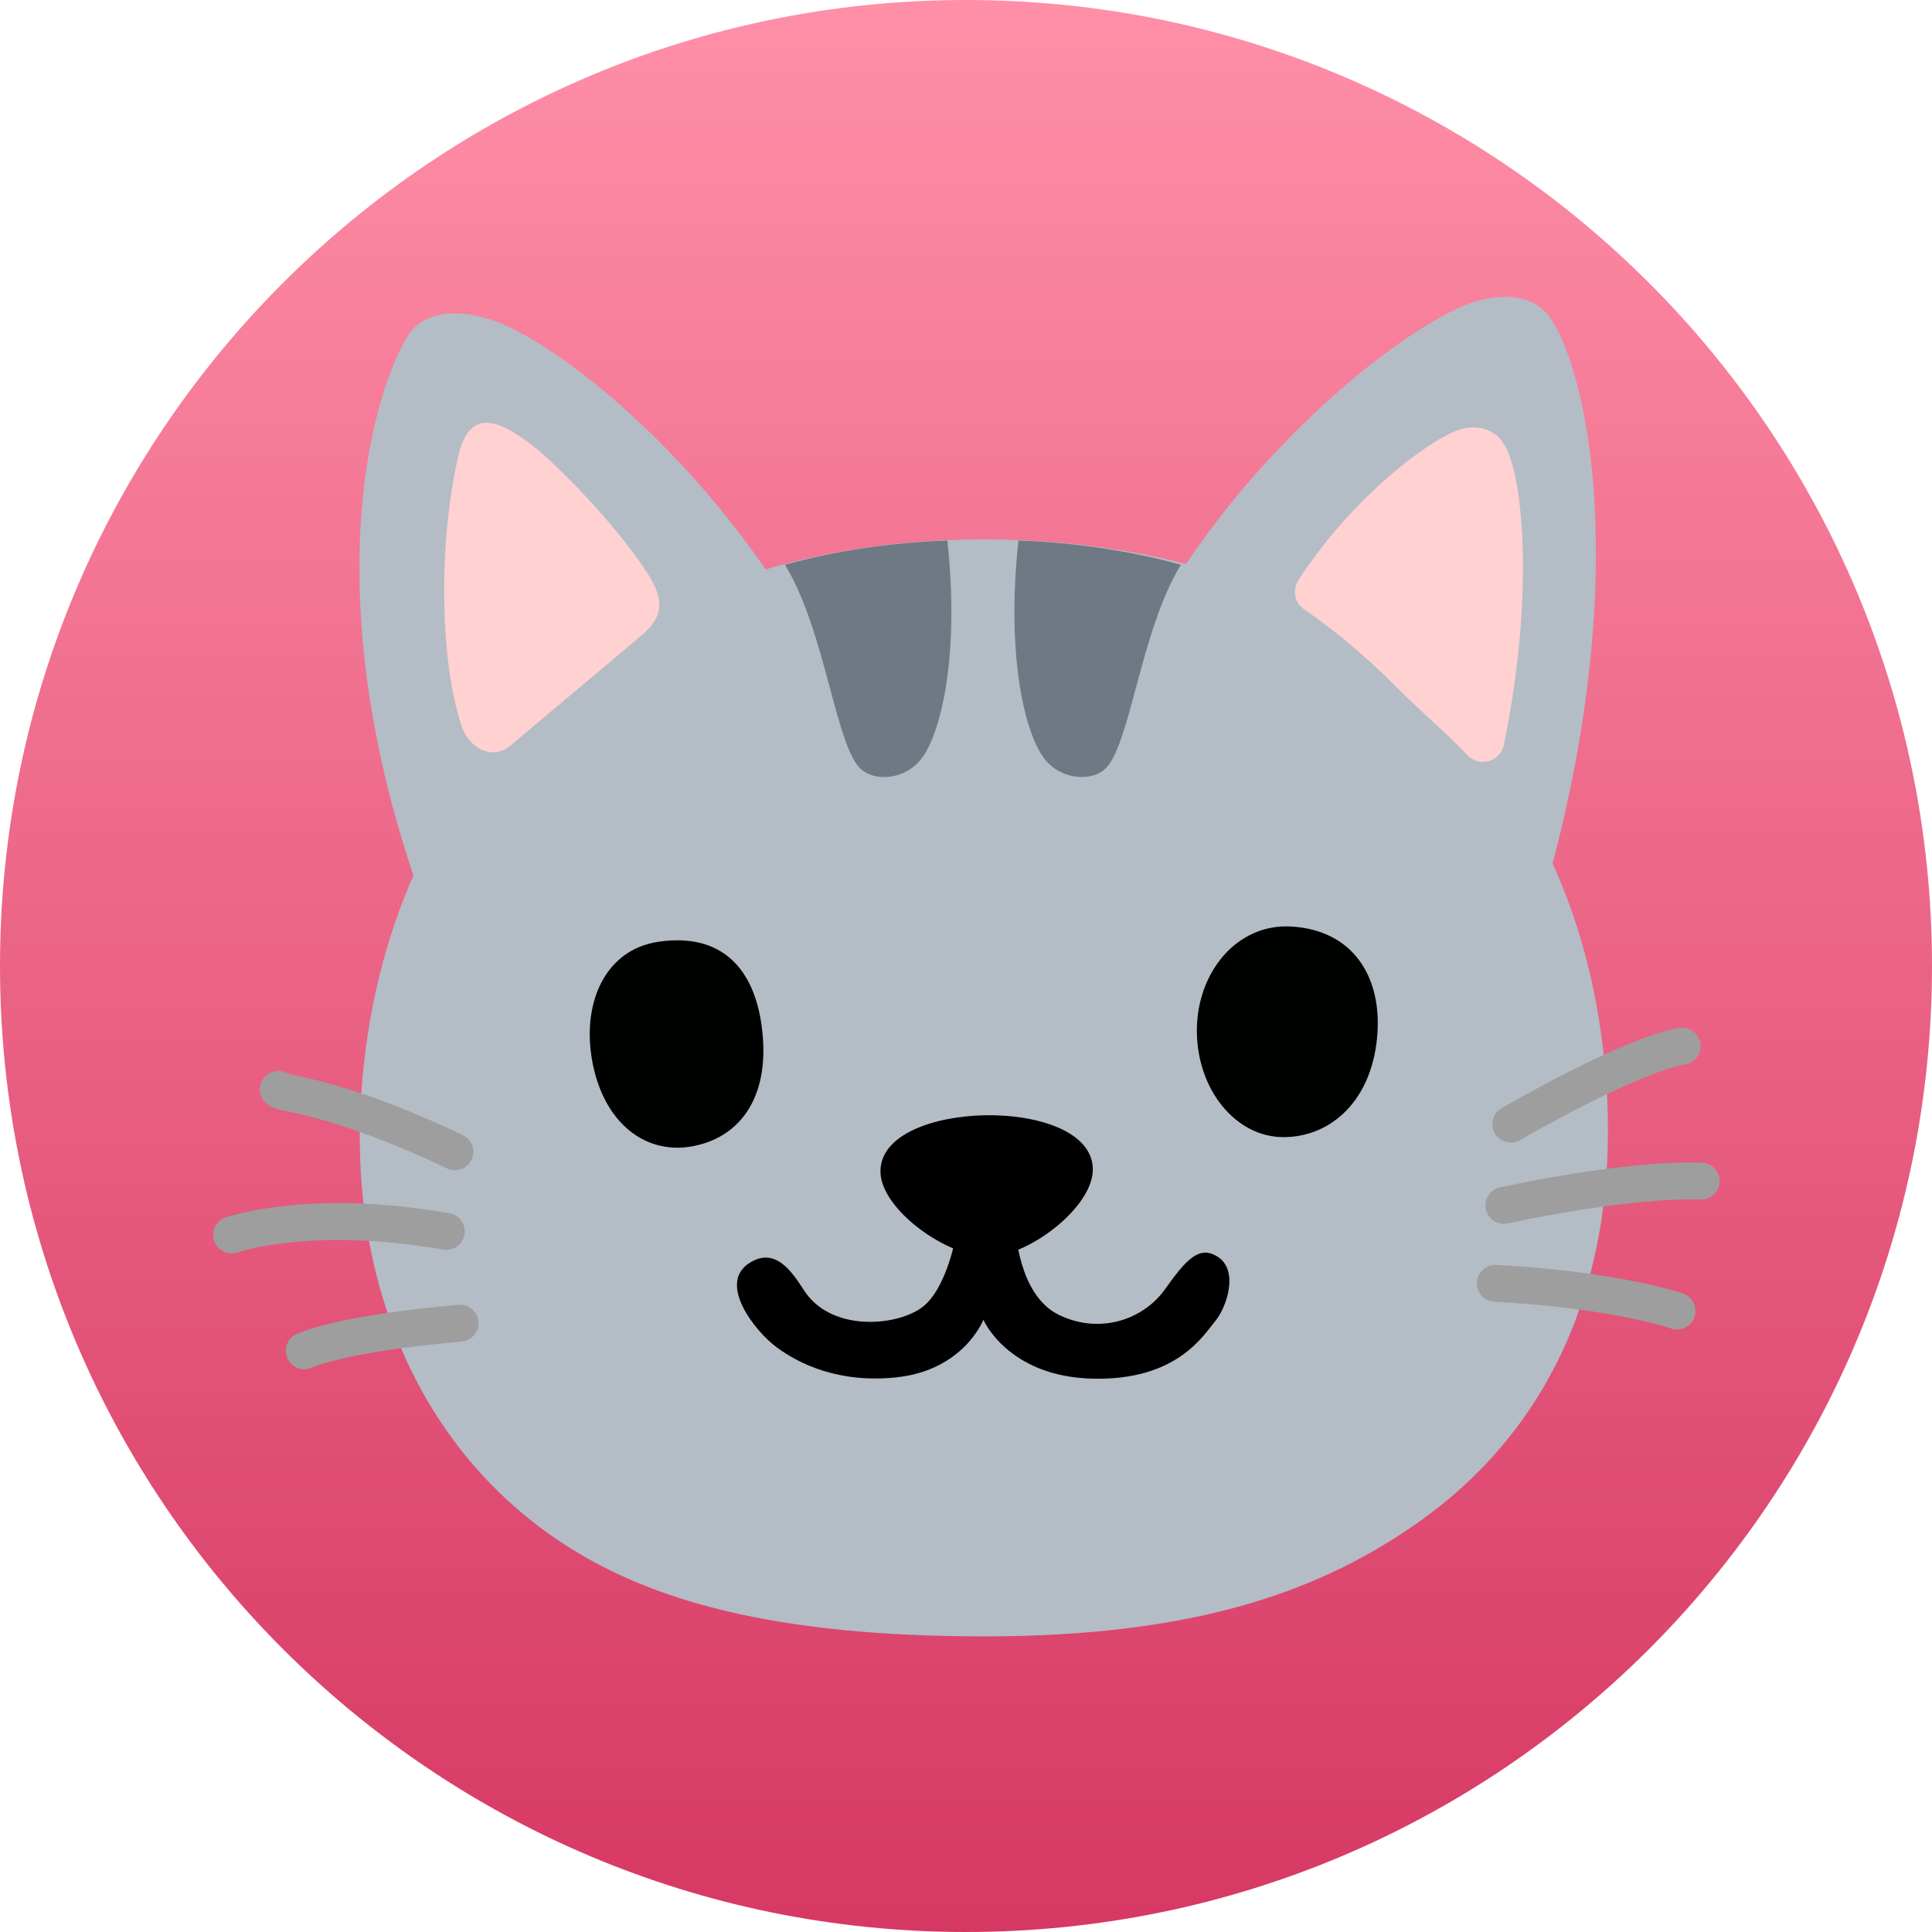
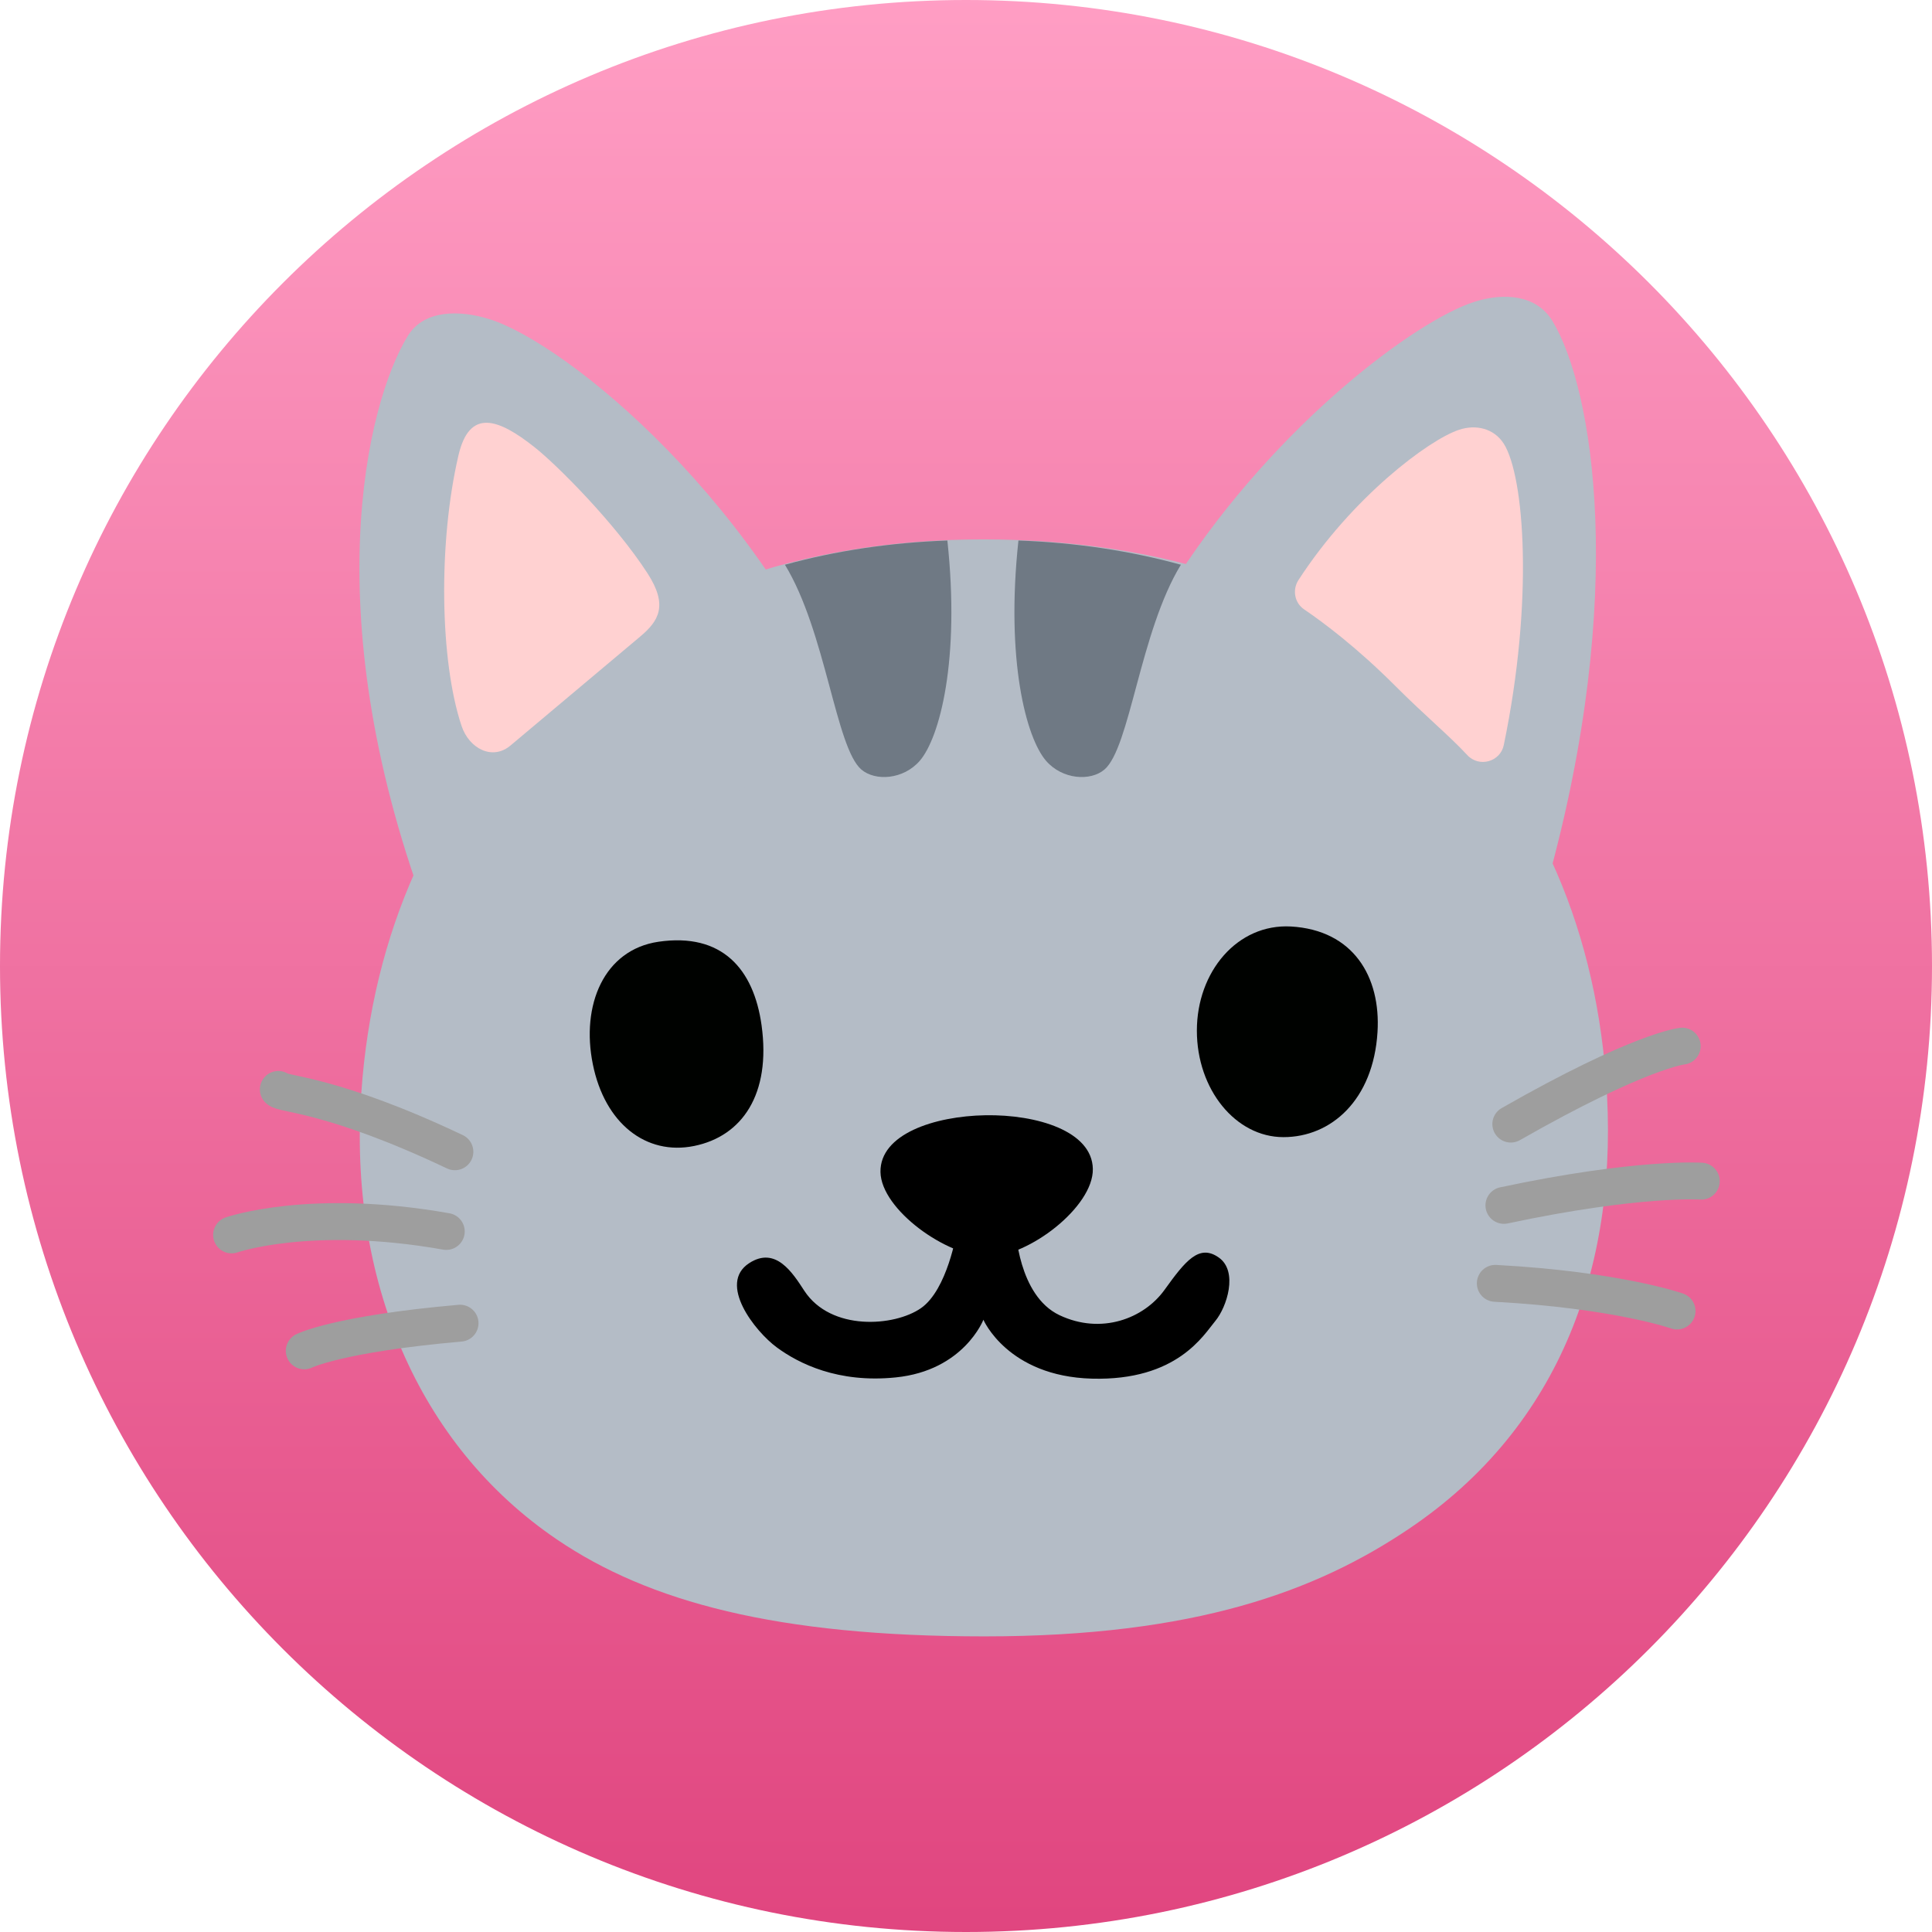
<svg xmlns="http://www.w3.org/2000/svg" viewBox="0 0 128 128" width="128" height="128">
  <defs>
    <linearGradient id="cat-gray-bg" x1="0" y1="0" x2="0" y2="1">
-       <stop offset="0" stop-color="#FF8FA8" />
-       <stop offset="1" stop-color="#D63863" />
+       <stop offset="0" stop-color="#FF9EC4" />
+       <stop offset="1" stop-color="#E0457F" />
    </linearGradient>
  </defs>
  <circle cx="64" cy="64" r="64" fill="url(#cat-gray-bg)" />
  <svg x="12.98" y="14.31" width="104.28" height="104.28" viewBox="0 0 128 128">
    <path style="fill:#B4BCC6;" d="M114.67,70.19C112.71,44.22,94.44,26.3,64,26.3S15.25,45.33,13.45,71.31  c-1.05,15.14,4.58,28.63,15.91,36.32c7.46,5.07,17.88,7.88,34.77,7.88c17.18,0,27.03-3.71,34.49-8.73  C111.05,98.43,115.8,85.11,114.67,70.19z" />
    <g>
      <g>
        <g>
          <path style="fill:#B4BCC6;" d="M53.72,42.6C46.3,23.4,30.1,10.34,23.87,8.39c-2.35-0.74-5.3-0.81-6.63,1.35     c-3.36,5.45-7.66,22.95,1.85,47.78L53.72,42.6z" />
        </g>
        <path style="fill:#FFD1D1;" d="M36.12,34.21c1.54-1.29,2.29-2.55,0.6-5.16c-2.62-4.05-7.33-8.78-9.16-10.23    c-3-2.38-5.32-3.18-6.21,0.65c-1.65,7.08-1.52,16.69,0.25,21.99c0.62,1.87,2.54,2.86,4.02,1.57L36.12,34.21z" />
      </g>
    </g>
    <path style="fill:#6F7984;" d="M54.12,45.02c1.13,0.96,3.42,0.82,4.75-0.72c1.61-1.87,3.29-8.17,2.24-17.91  c-4.67,0.17-9.09,0.84-13.21,1.97C51.23,33.82,52.03,43.24,54.12,45.02z" />
    <path style="fill:#6F7984;" d="M73.88,45.02c-1.13,0.96-3.42,0.82-4.75-0.72c-1.61-1.87-3.29-8.17-2.24-17.91  c4.67,0.17,9.09,0.84,13.21,1.97C76.77,33.82,75.97,43.24,73.88,45.02z" />
    <g>
      <path style="fill:#B4BCC6;" d="M79.9,29.22c8.08-12.41,19.38-20.75,24.07-22.24c2.32-0.74,5.02-0.62,6.34,1.55   c3.32,5.45,6.13,22.24-0.42,45.75L85.96,42.74L79.9,29.22z" />
    </g>
    <g>
      <path style="fill:#FFD1D1;" d="M97.55,38.23c2.43,2.43,4.41,4.06,5.84,5.61c0.95,1.03,2.69,0.56,2.97-0.82   c2.45-11.8,1.67-21.86,0-24.5c-0.8-1.26-2.29-1.59-3.65-1.13c-2.44,0.81-8.66,5.45-13.05,12.22c-0.51,0.79-0.32,1.85,0.46,2.38   C91.7,33.06,94.46,35.13,97.55,38.23z" />
    </g>
    <path d="M55.67,77.75c-0.05-3.08,4.37-4.55,8.54-4.62c4.18-0.07,8.68,1.29,8.73,4.37c0.05,3.08-5.22,7.13-8.54,7.13  C61.09,84.63,55.73,80.82,55.67,77.75z" />
    <g>
      <g>
        <path style="fill:none;stroke:#9E9E9E;stroke-width:3;stroke-linecap:round;stroke-miterlimit:10;" d="M6.7,71.03    c0.34,0.41,4.41,0.35,14.36,5.07" />
        <path style="fill:none;stroke:#9E9E9E;stroke-width:3;stroke-linecap:round;stroke-miterlimit:10;" d="M2.9,82.86    c0,0,6.42-2.24,17.46-0.28" />
        <path style="fill:none;stroke:#9E9E9E;stroke-width:3;stroke-linecap:round;stroke-miterlimit:10;" d="M8.81,92.29    c0,0,2.74-1.38,12.67-2.25" />
      </g>
      <g>
        <path style="fill:none;stroke:#9E9E9E;stroke-width:3;stroke-linecap:round;stroke-miterlimit:10;" d="M120.87,67.51    c0,0-3.41,0.33-13.94,6.34" />
        <path style="fill:none;stroke:#9E9E9E;stroke-width:3;stroke-linecap:round;stroke-miterlimit:10;" d="M122.42,78.49    c0,0-5.09-0.36-16.05,1.97" />
        <path style="fill:none;stroke:#9E9E9E;stroke-width:3;stroke-linecap:round;stroke-miterlimit:10;" d="M120.45,89.05    c0,0-4.83-1.71-14.78-2.25" />
      </g>
    </g>
    <path style="fill:#000200;" d="M96.09,66.37c-0.34,5.51-3.76,8.54-7.65,8.54s-7.04-3.88-7.04-8.66c0-4.78,3.28-8.71,7.65-8.47  C94.12,58.07,96.37,61.87,96.09,66.37z" />
    <path style="fill:#000200;" d="M46,65.81c0.78,5.61-1.58,9.03-5.49,9.82c-3.91,0.79-7.26-1.84-8.23-6.64  c-0.98-4.81,0.9-9.32,5.34-9.97C42.77,58.27,45.36,61.22,46,65.81z" />
    <path d="M44.99,85.16c-2.57,1.67,0.47,5.54,2.25,6.85c1.78,1.31,4.98,2.92,9.67,2.44c5.54-0.56,7.13-4.69,7.13-4.69  s1.97,4.6,8.82,4.79c6.95,0.19,9.1-3.57,10.04-4.69c0.94-1.13,1.88-4.04,0.28-5.16c-1.6-1.13-2.72,0.28-4.41,2.63  c-1.69,2.35-5.16,3.66-8.54,2.06s-3.57-7.04-3.57-7.04l-4.79,0.28c0,0-0.75,4.69-2.91,6.19c-2.16,1.5-7.32,1.88-9.48-1.41  C48.53,85.95,47.15,83.75,44.99,85.16z" />
  </svg>
</svg>
